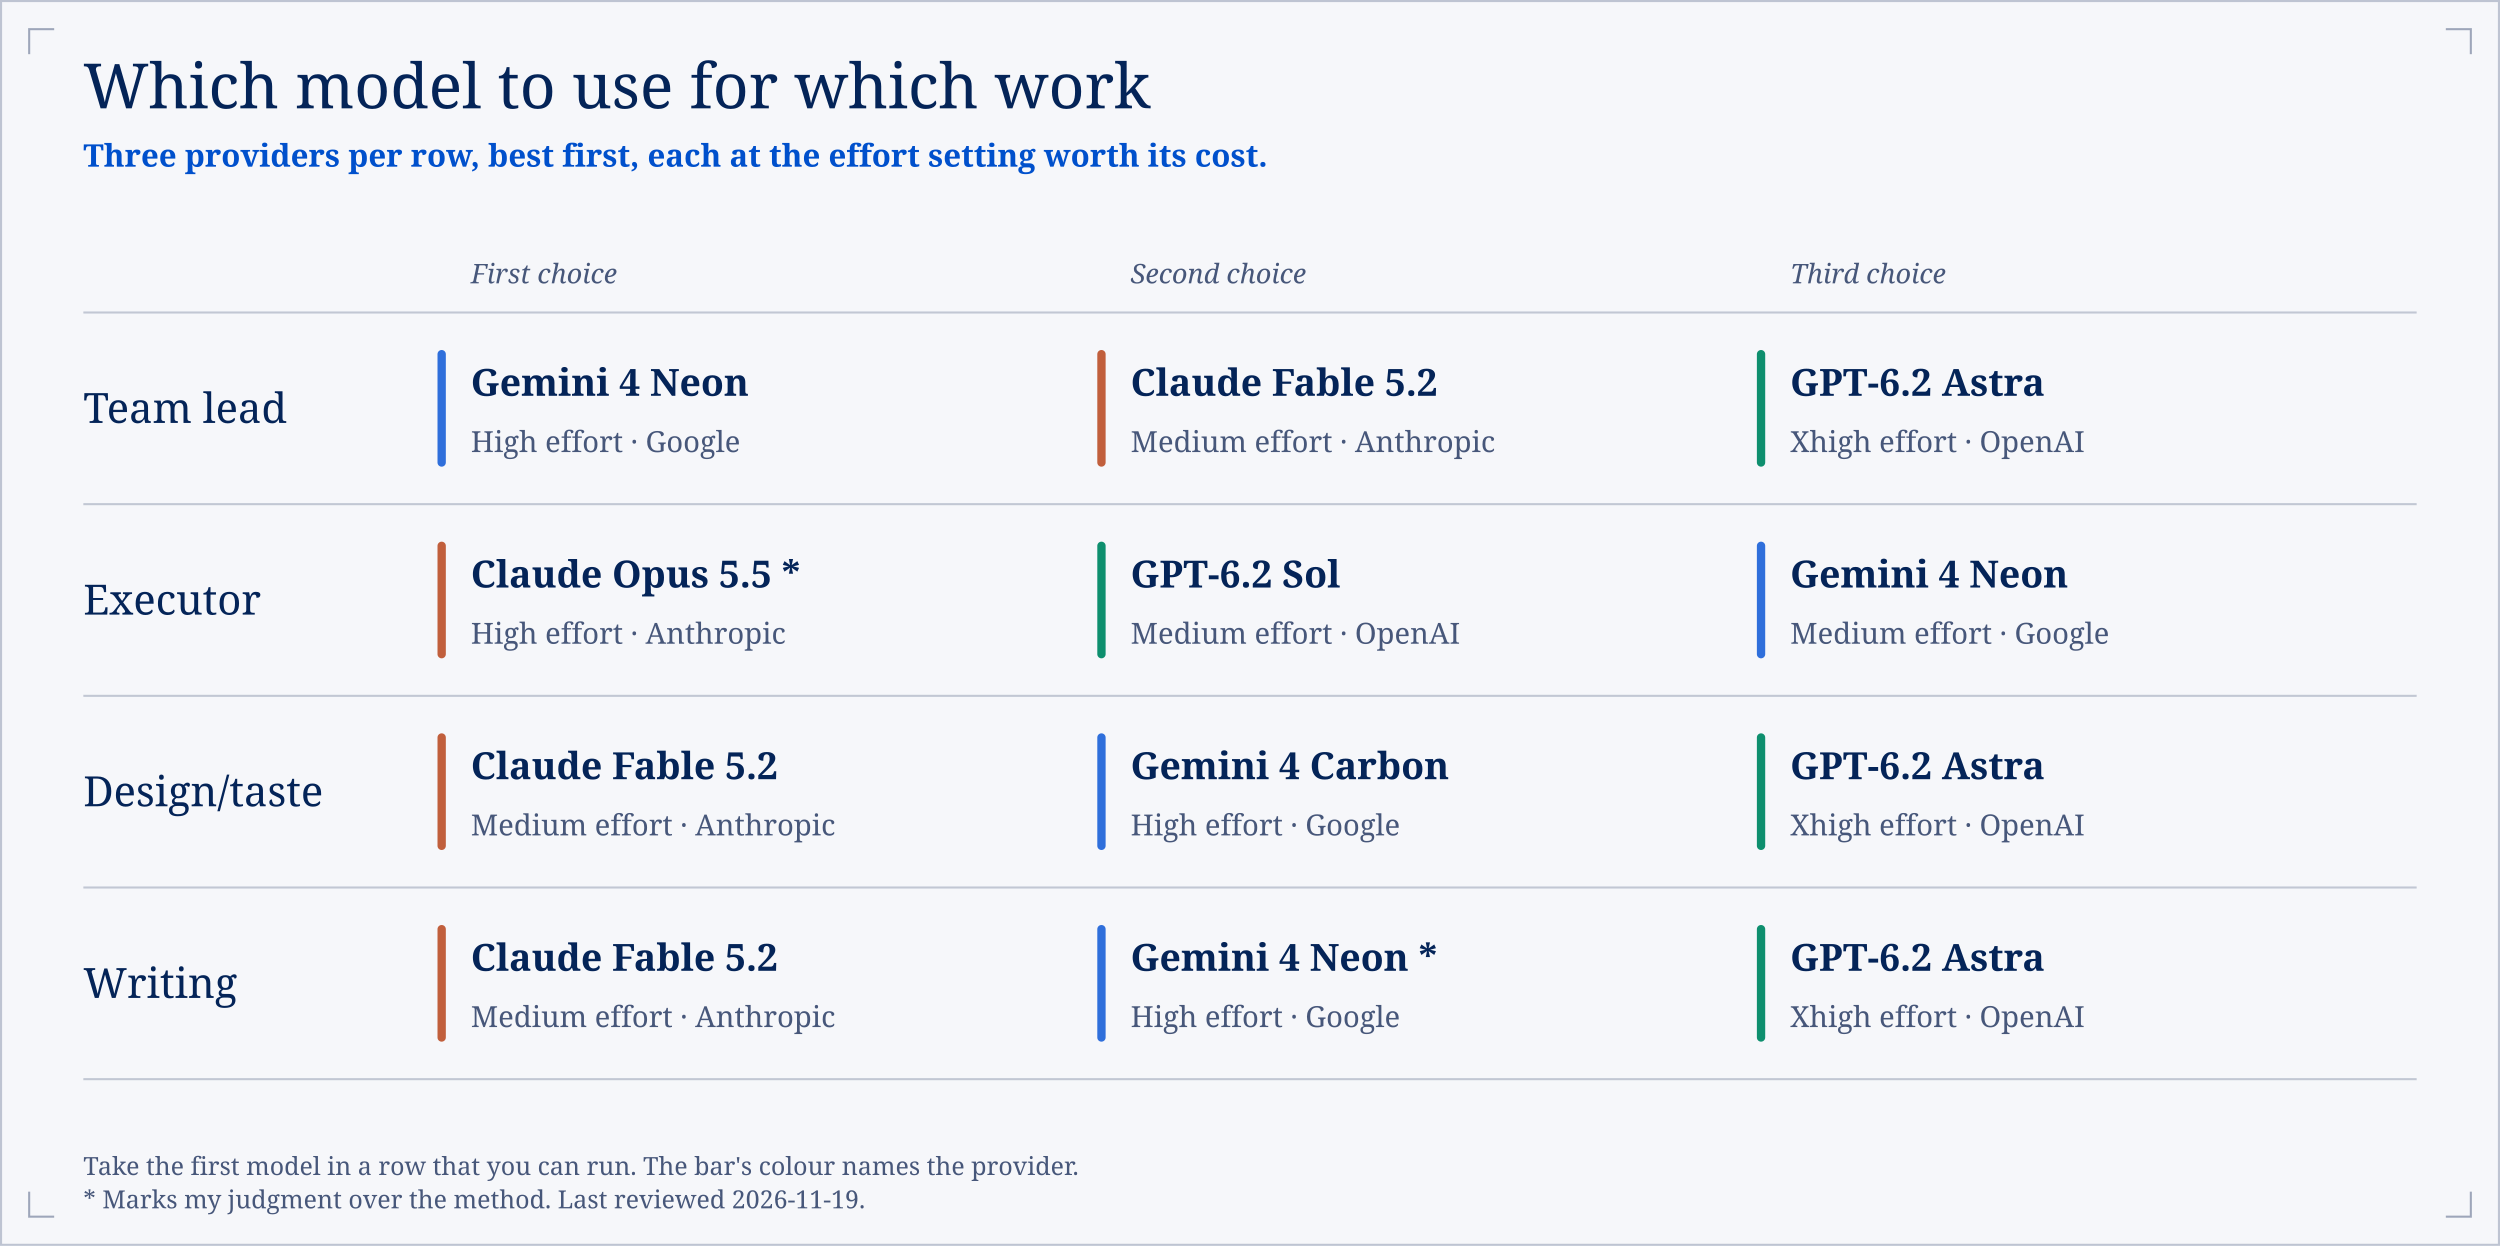
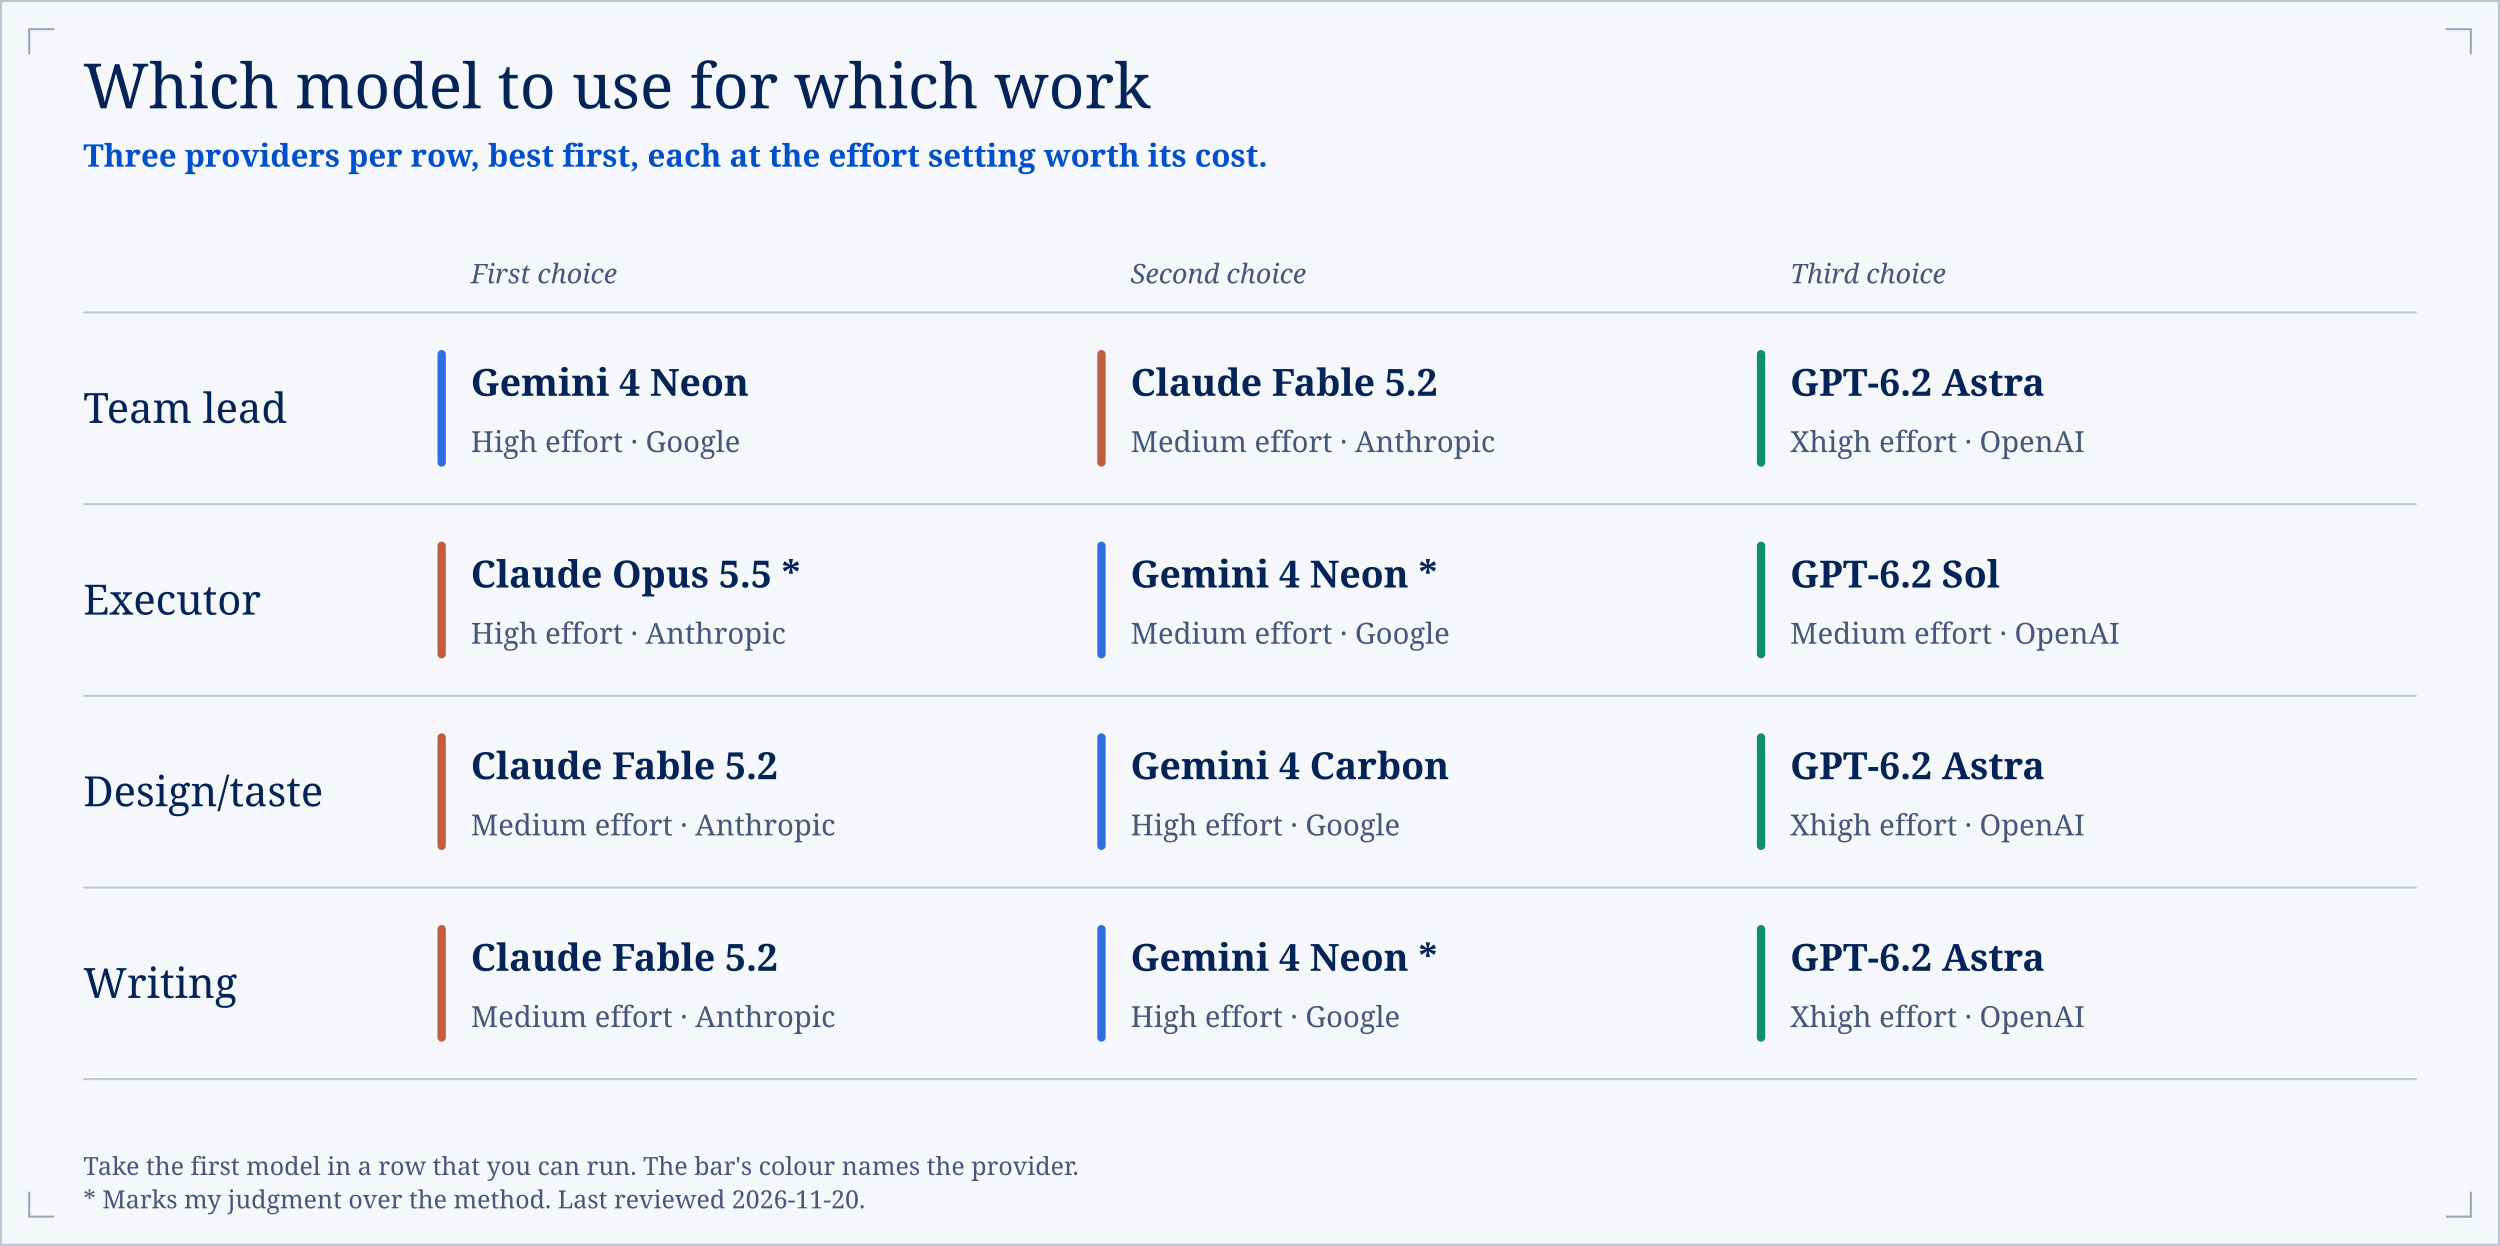
<svg xmlns="http://www.w3.org/2000/svg" viewBox="0 0 1200 598" width="1200" height="598" role="img">
  <rect width="1200" height="598" fill="#F6F7FA" />
  <rect x=".5" y=".5" width="1199" height="597" fill="none" stroke="#47577A" stroke-opacity=".32" />
  <path d="M14 26V14H26M1174 14H1186V26M14 572V584H26M1174 584H1186V572" fill="none" stroke="#47577A" stroke-opacity=".5" />
  <text x="40.0" y="52.0" font-size="30" fill="#042458" font-family="Didot,'Bodoni MT',Georgia,serif">Which model to use for which work</text>
  <text x="40.0" y="80.0" font-family="Baskerville,Georgia,serif" font-size="15" fill="#0050CC" font-weight="600">Three providers per row, best first, each at the effort setting worth its cost.</text>
  <text x="226.0" y="136.0" font-family="Baskerville,Georgia,serif" font-size="13" fill="#47577A" font-style="italic">First choice</text>
  <text x="542.7" y="136.0" font-family="Baskerville,Georgia,serif" font-size="13" fill="#47577A" font-style="italic">Second choice</text>
  <text x="859.3" y="136.0" font-family="Baskerville,Georgia,serif" font-size="13" fill="#47577A" font-style="italic">Third choice</text>
  <line x1="40" x2="1160" y1="150.0" y2="150.0" stroke="#47577A" stroke-opacity=".3" />
  <text x="40.0" y="203.0" font-size="20" fill="#042458" font-family="Didot,'Bodoni MT',Georgia,serif">Team lead</text>
  <rect x="210.0" y="168.0" width="4" height="56.0" rx="2" fill="#2F6FDB" />
  <text x="226.0" y="190.0" font-family="Baskerville,Georgia,serif" font-size="18" fill="#042458" font-weight="600">Gemini 4 Neon</text>
  <text x="226.0" y="217.0" font-family="Baskerville,Georgia,serif" font-size="14" fill="#47577A">High effort · Google</text>
  <rect x="526.7" y="168.0" width="4" height="56.0" rx="2" fill="#C15F3C" />
  <text x="542.7" y="190.0" font-family="Baskerville,Georgia,serif" font-size="18" fill="#042458" font-weight="600">Claude Fable 5.2</text>
  <text x="542.7" y="217.0" font-family="Baskerville,Georgia,serif" font-size="14" fill="#47577A">Medium effort · Anthropic</text>
  <rect x="843.3" y="168.0" width="4" height="56.0" rx="2" fill="#0E8F6E" />
  <text x="859.3" y="190.0" font-family="Baskerville,Georgia,serif" font-size="18" fill="#042458" font-weight="600">GPT-6.2 Astra</text>
  <text x="859.3" y="217.0" font-family="Baskerville,Georgia,serif" font-size="14" fill="#47577A">Xhigh effort · OpenAI</text>
  <line x1="40" x2="1160" y1="242.0" y2="242.0" stroke="#47577A" stroke-opacity=".3" />
  <text x="40.0" y="295.0" font-size="20" fill="#042458" font-family="Didot,'Bodoni MT',Georgia,serif">Executor</text>
  <rect x="210.0" y="260.0" width="4" height="56.0" rx="2" fill="#C15F3C" />
  <text x="226.0" y="282.0" font-family="Baskerville,Georgia,serif" font-size="18" fill="#042458" font-weight="600">Claude Opus 5.5 *</text>
  <text x="226.0" y="309.0" font-family="Baskerville,Georgia,serif" font-size="14" fill="#47577A">High effort · Anthropic</text>
-   <rect x="526.7" y="260.0" width="4" height="56.0" rx="2" fill="#0E8F6E" />
-   <text x="542.7" y="282.0" font-family="Baskerville,Georgia,serif" font-size="18" fill="#042458" font-weight="600">GPT-6.2 Sol</text>
-   <text x="542.7" y="309.0" font-family="Baskerville,Georgia,serif" font-size="14" fill="#47577A">Medium effort · OpenAI</text>
-   <rect x="843.3" y="260.0" width="4" height="56.0" rx="2" fill="#2F6FDB" />
-   <text x="859.3" y="282.0" font-family="Baskerville,Georgia,serif" font-size="18" fill="#042458" font-weight="600">Gemini 4 Neon</text>
-   <text x="859.3" y="309.0" font-family="Baskerville,Georgia,serif" font-size="14" fill="#47577A">Medium effort · Google</text>
+   <rect x="526.7" y="260.0" width="4" height="56.0" rx="2" fill="#2F6FDB" />
+   <text x="542.7" y="282.0" font-family="Baskerville,Georgia,serif" font-size="18" fill="#042458" font-weight="600">Gemini 4 Neon *</text>
+   <text x="542.7" y="309.0" font-family="Baskerville,Georgia,serif" font-size="14" fill="#47577A">Medium effort · Google</text>
+   <rect x="843.3" y="260.0" width="4" height="56.0" rx="2" fill="#0E8F6E" />
+   <text x="859.3" y="282.0" font-family="Baskerville,Georgia,serif" font-size="18" fill="#042458" font-weight="600">GPT-6.2 Sol</text>
+   <text x="859.3" y="309.0" font-family="Baskerville,Georgia,serif" font-size="14" fill="#47577A">Medium effort · OpenAI</text>
  <line x1="40" x2="1160" y1="334.0" y2="334.0" stroke="#47577A" stroke-opacity=".3" />
  <text x="40.0" y="387.0" font-size="20" fill="#042458" font-family="Didot,'Bodoni MT',Georgia,serif">Design/taste</text>
  <rect x="210.0" y="352.0" width="4" height="56.0" rx="2" fill="#C15F3C" />
  <text x="226.0" y="374.0" font-family="Baskerville,Georgia,serif" font-size="18" fill="#042458" font-weight="600">Claude Fable 5.2</text>
  <text x="226.0" y="401.0" font-family="Baskerville,Georgia,serif" font-size="14" fill="#47577A">Medium effort · Anthropic</text>
  <rect x="526.7" y="352.0" width="4" height="56.0" rx="2" fill="#2F6FDB" />
  <text x="542.7" y="374.0" font-family="Baskerville,Georgia,serif" font-size="18" fill="#042458" font-weight="600">Gemini 4 Carbon</text>
  <text x="542.7" y="401.0" font-family="Baskerville,Georgia,serif" font-size="14" fill="#47577A">High effort · Google</text>
  <rect x="843.3" y="352.0" width="4" height="56.0" rx="2" fill="#0E8F6E" />
  <text x="859.3" y="374.0" font-family="Baskerville,Georgia,serif" font-size="18" fill="#042458" font-weight="600">GPT-6.2 Astra</text>
  <text x="859.3" y="401.0" font-family="Baskerville,Georgia,serif" font-size="14" fill="#47577A">Xhigh effort · OpenAI</text>
  <line x1="40" x2="1160" y1="426.0" y2="426.0" stroke="#47577A" stroke-opacity=".3" />
  <text x="40.0" y="479.0" font-size="20" fill="#042458" font-family="Didot,'Bodoni MT',Georgia,serif">Writing</text>
  <rect x="210.0" y="444.0" width="4" height="56.0" rx="2" fill="#C15F3C" />
  <text x="226.0" y="466.0" font-family="Baskerville,Georgia,serif" font-size="18" fill="#042458" font-weight="600">Claude Fable 5.2</text>
  <text x="226.0" y="493.0" font-family="Baskerville,Georgia,serif" font-size="14" fill="#47577A">Medium effort · Anthropic</text>
  <rect x="526.7" y="444.0" width="4" height="56.0" rx="2" fill="#2F6FDB" />
  <text x="542.7" y="466.0" font-family="Baskerville,Georgia,serif" font-size="18" fill="#042458" font-weight="600">Gemini 4 Neon *</text>
  <text x="542.7" y="493.0" font-family="Baskerville,Georgia,serif" font-size="14" fill="#47577A">High effort · Google</text>
  <rect x="843.3" y="444.0" width="4" height="56.0" rx="2" fill="#0E8F6E" />
  <text x="859.3" y="466.0" font-family="Baskerville,Georgia,serif" font-size="18" fill="#042458" font-weight="600">GPT-6.2 Astra</text>
  <text x="859.3" y="493.0" font-family="Baskerville,Georgia,serif" font-size="14" fill="#47577A">Xhigh effort · OpenAI</text>
  <line x1="40" x2="1160" y1="518.0" y2="518.0" stroke="#47577A" stroke-opacity=".3" />
  <text x="40.0" y="564.0" font-family="Baskerville,Georgia,serif" font-size="12" fill="#47577A">Take the first model in a row that you can run. The bar's colour names the provider.</text>
-   <text x="40.0" y="580.0" font-family="Baskerville,Georgia,serif" font-size="12" fill="#47577A">* Marks my judgment over the method. Last reviewed 2026-11-19.</text>
+   <text x="40.0" y="580.0" font-family="Baskerville,Georgia,serif" font-size="12" fill="#47577A">* Marks my judgment over the method. Last reviewed 2026-11-20.</text>
</svg>
